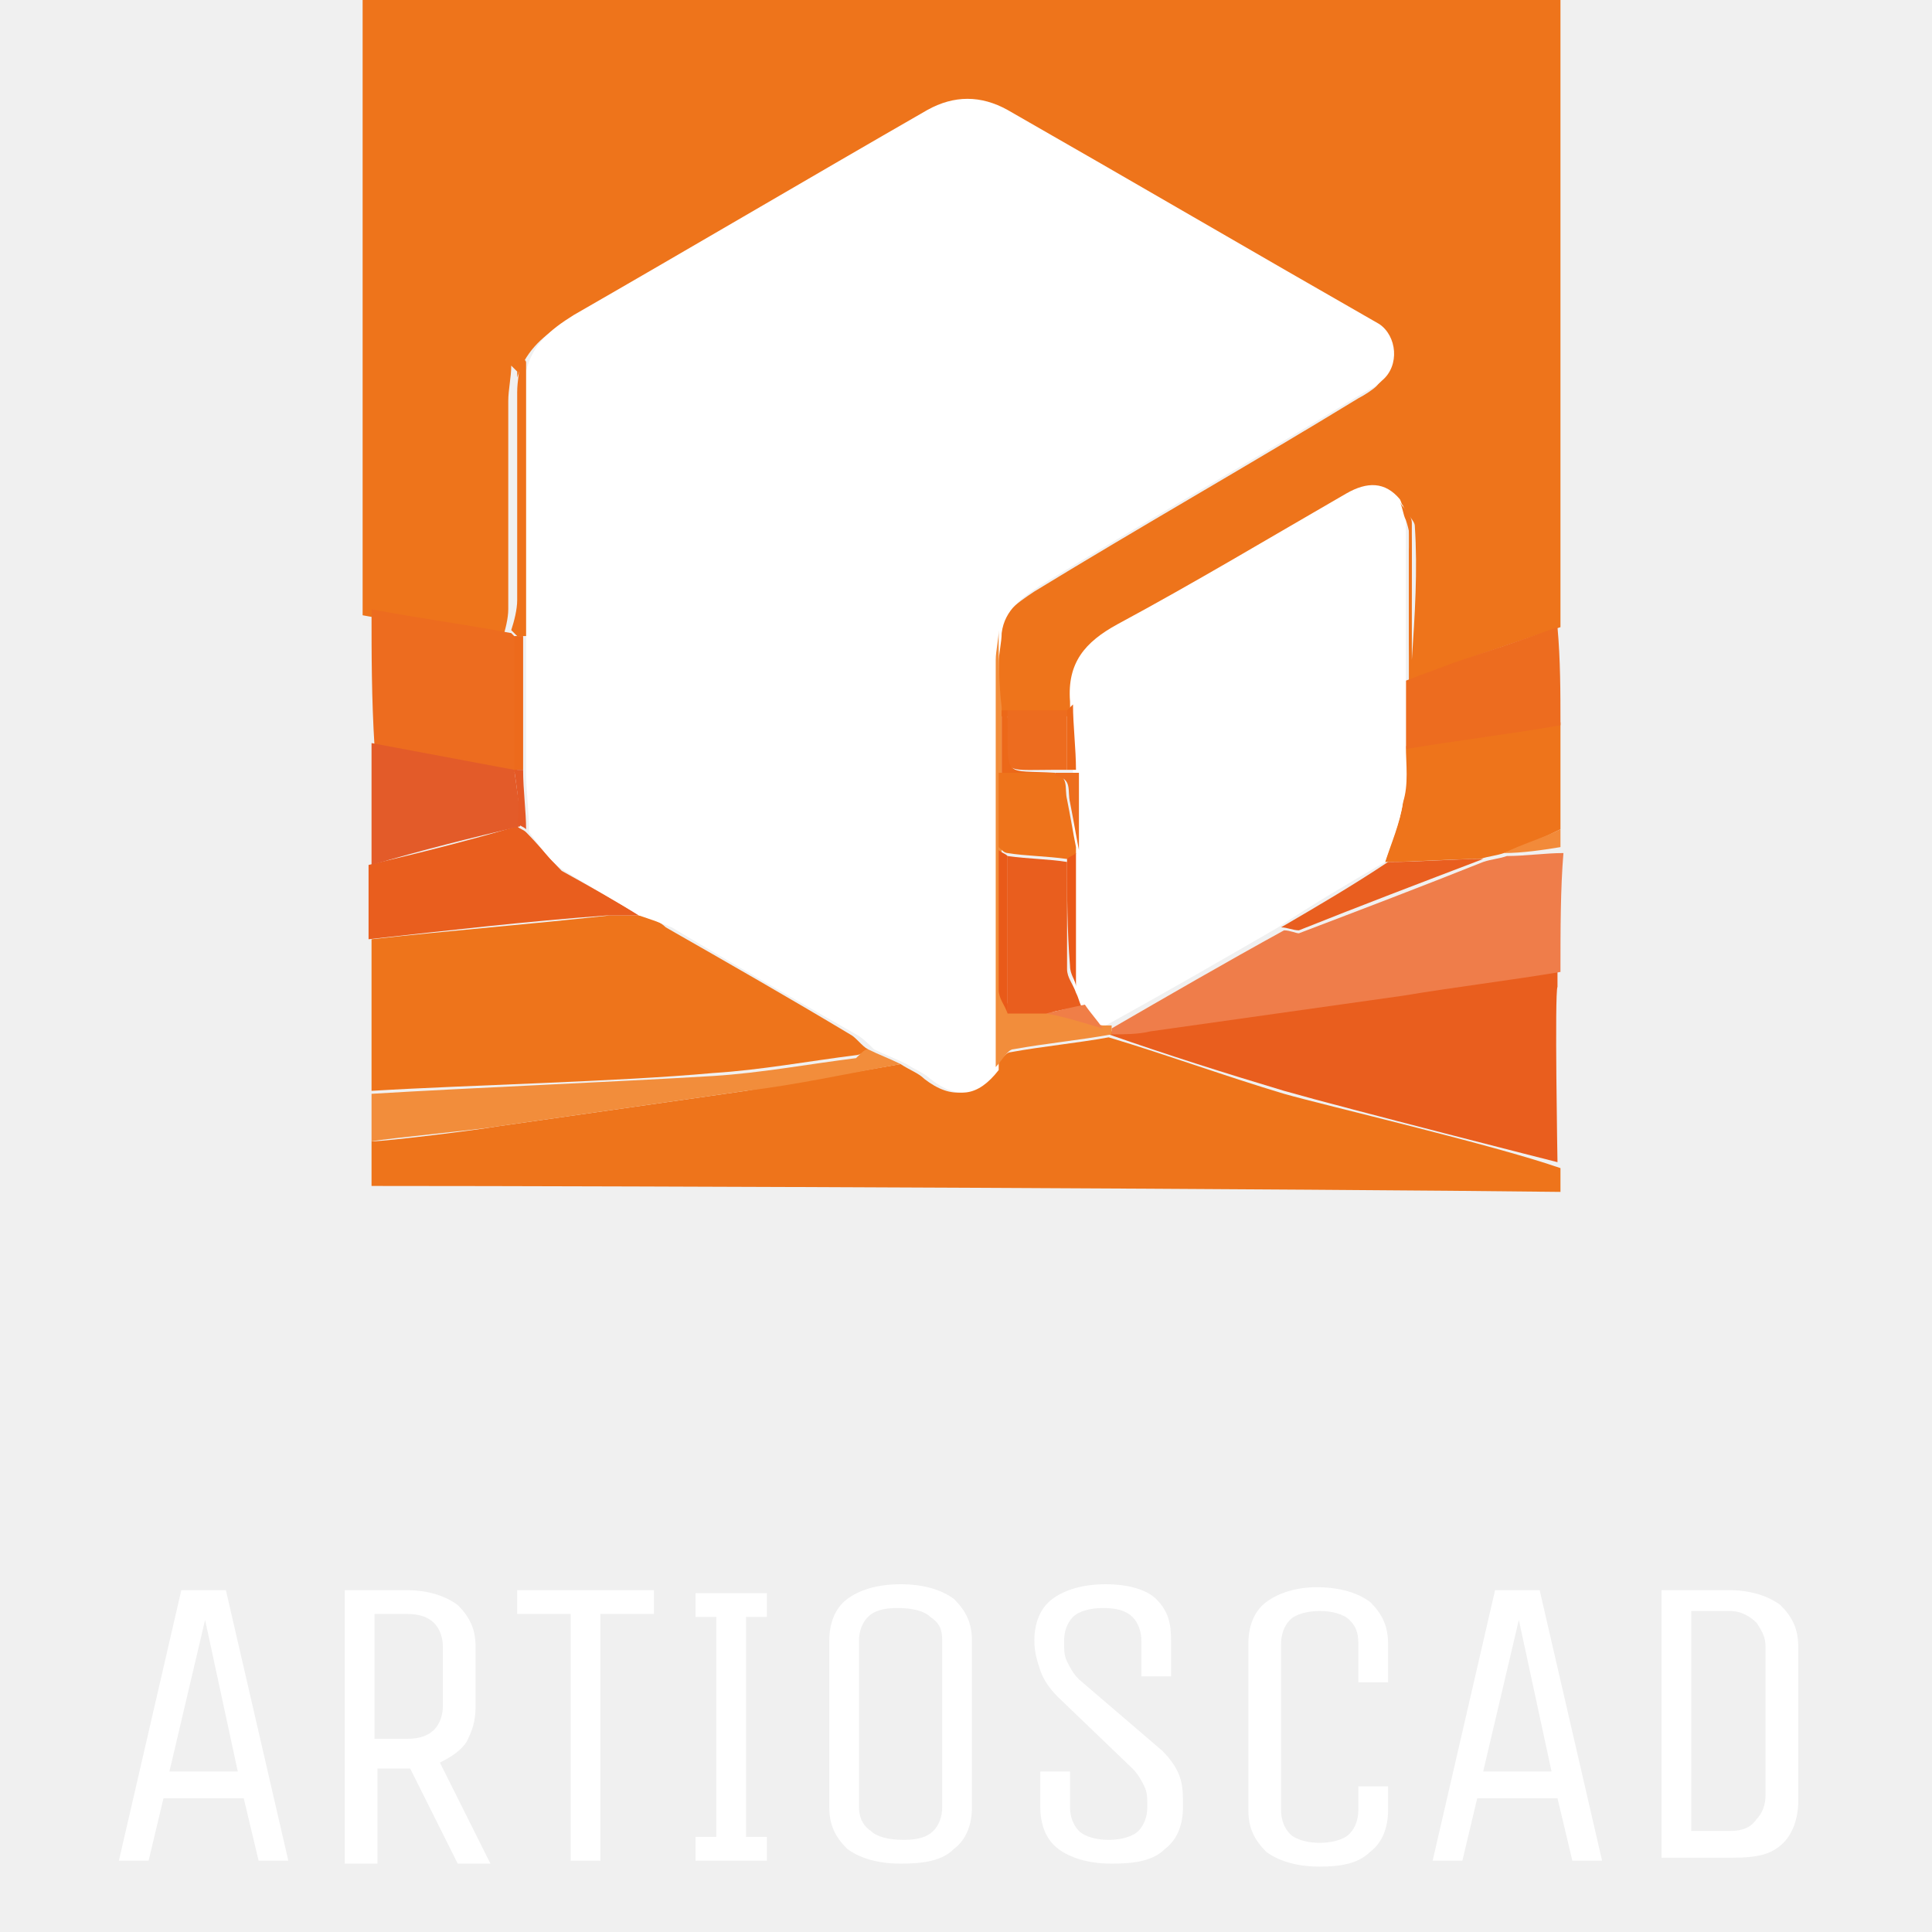
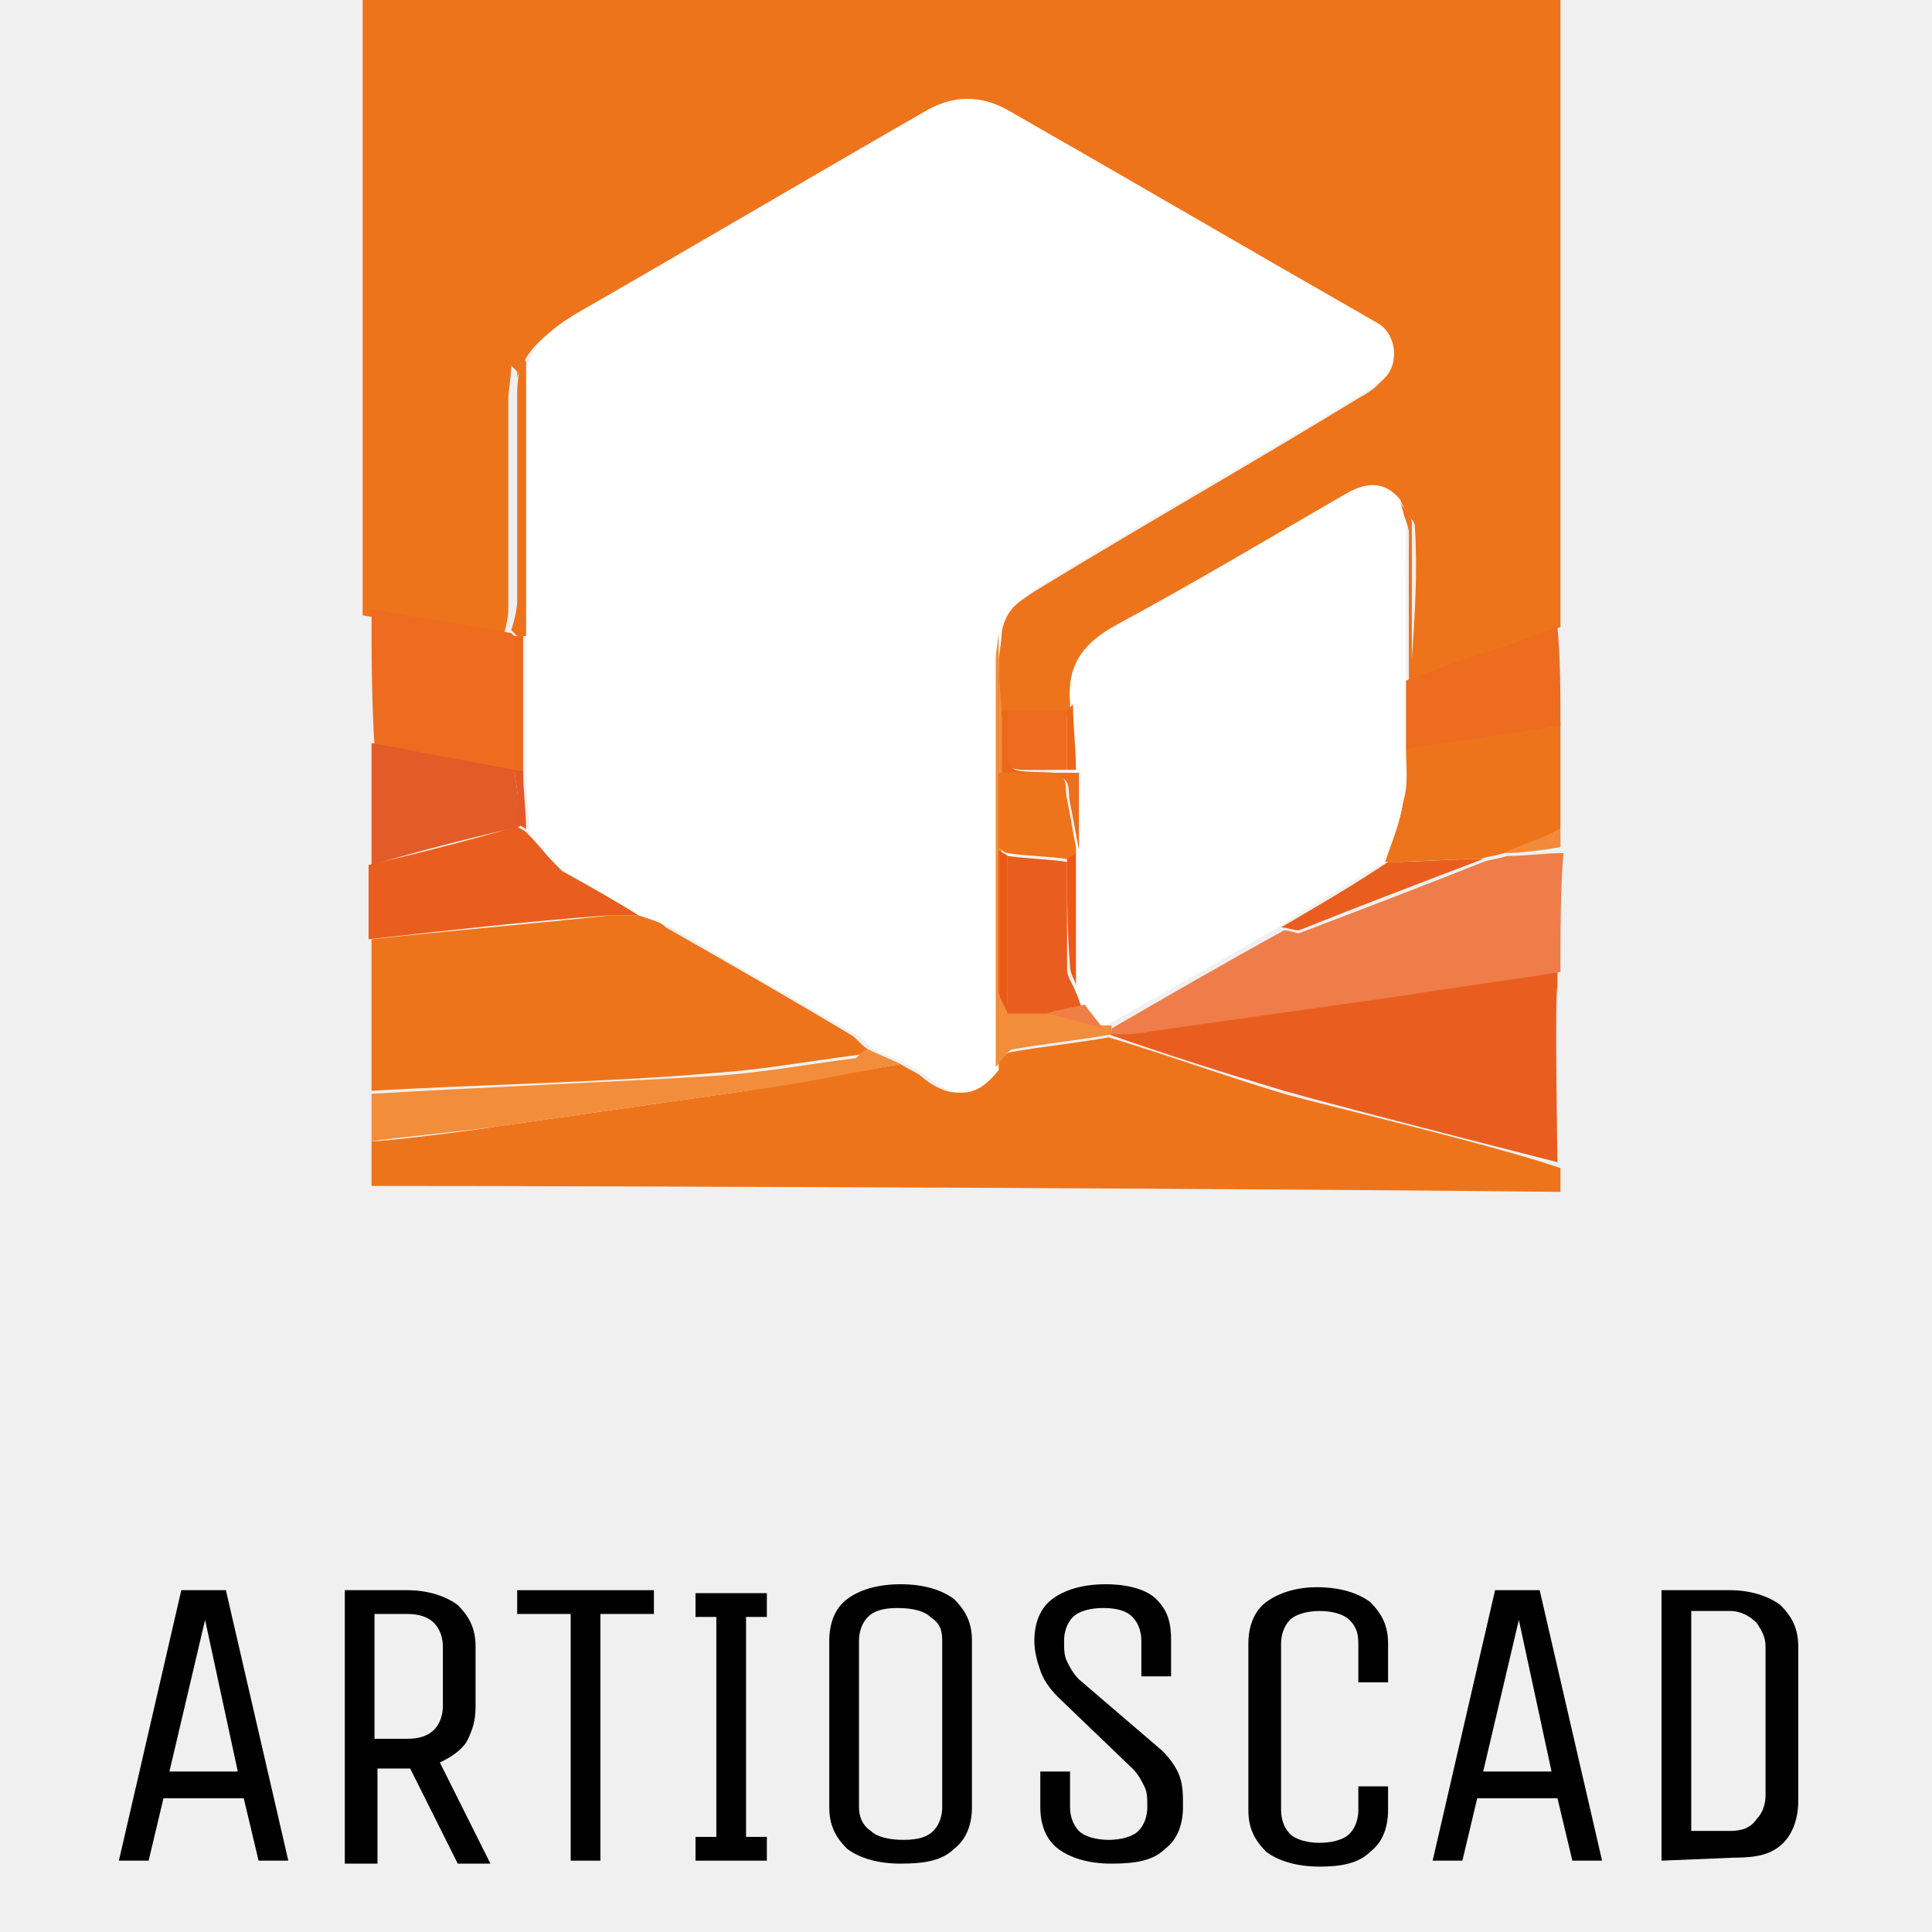
<svg xmlns="http://www.w3.org/2000/svg" version="1.1" id="Layer_1" x="0px" y="0px" viewBox="0 0 65 65" style="enable-background:new 0 0 65 65;" xml:space="preserve">
  <style type="text/css">
- 	.st0{fill:#FFFFFF;}
- 	.st1{fill:#EE741B;}
- 	.st2{fill:#E95E1E;}
- 	.st3{fill:#EF7D4A;}
- 	.st4{fill:#ED6C1F;}
- 	.st5{fill:#E35B29;}
- 	.st6{fill:#F28A39;}
+ 	.st0{fill:#EE741B;}
+ 	.st1{fill:#E95E1E;}
+ 	.st2{fill:#EF7D4A;}
+ 	.st3{fill:#ED6C1F;}
+ 	.st4{fill:#E35B29;}
+ 	.st5{fill:#F28A39;}
+ 	.st6{fill:#FFFFFF;}
	.st7{fill:#F28D3B;}
	.st8{fill:#EE721B;}
	.st9{fill:#EC6819;}
	.st10{fill:#E95E1F;}
	.st11{fill:#ED6A1C;}
	.st12{fill:#E45926;}
	.st13{fill:#EE731B;}
	.st14{fill:#EA5918;}
	.st15{fill:#F07E47;}
	.st16{fill:#ED6E1D;}
	.st17{fill:#E95A19;}
</style>
  <g>
-     <path class="st0" d="M7.6,53.5l2.1,9.1h-1l-0.5-2.1H5.5L5,62.6H4l2.1-9.1H7.6z M5.7,59.6H8l-1.1-5.1L5.7,59.6z" />
-     <path class="st0" d="M11.6,62.6v-9.1h2.1c0.7,0,1.3,0.2,1.7,0.5c0.4,0.4,0.6,0.8,0.6,1.4v2c0,0.5-0.1,0.8-0.3,1.2   c-0.2,0.3-0.5,0.5-0.9,0.7l1.7,3.4h-1.1l-1.6-3.2h-1.1v3.2H11.6z M14.9,55.4c0-0.3-0.1-0.6-0.3-0.8s-0.5-0.3-0.9-0.3h-1.1v4.2h1.1   c0.4,0,0.7-0.1,0.9-0.3c0.2-0.2,0.3-0.5,0.3-0.8V55.4z" />
-     <path class="st0" d="M22,54.3h-1.8v8.3h-1v-8.3h-1.8v-0.8H22V54.3z" />
-     <path class="st0" d="M25.8,62.6h-2.4v-0.8h0.7v-7.4h-0.7v-0.8h2.4v0.8h-0.7v7.4h0.7V62.6z" />
-     <path class="st0" d="M32.7,60.8c0,0.6-0.2,1.1-0.6,1.4c-0.4,0.4-1,0.5-1.8,0.5s-1.4-0.2-1.8-0.5c-0.4-0.4-0.6-0.8-0.6-1.4v-5.6   c0-0.6,0.2-1.1,0.6-1.4c0.4-0.3,1-0.5,1.8-0.5c0.8,0,1.4,0.2,1.8,0.5c0.4,0.4,0.6,0.8,0.6,1.4V60.8z M31.7,55.2   c0-0.4-0.1-0.6-0.4-0.8c-0.2-0.2-0.6-0.3-1.1-0.3c-0.5,0-0.8,0.1-1,0.3c-0.2,0.2-0.3,0.5-0.3,0.8v5.6c0,0.3,0.1,0.6,0.4,0.8   c0.2,0.2,0.6,0.3,1.1,0.3c0.5,0,0.8-0.1,1-0.3c0.2-0.2,0.3-0.5,0.3-0.8V55.2z" />
-     <path class="st0" d="M39.1,58.9c0.3,0.3,0.5,0.6,0.6,0.9c0.1,0.3,0.1,0.6,0.1,1c0,0.6-0.2,1.1-0.6,1.4c-0.4,0.4-1,0.5-1.8,0.5   c-0.8,0-1.4-0.2-1.8-0.5S35,61.4,35,60.8v-1.2h1v1.2c0,0.3,0.1,0.6,0.3,0.8c0.2,0.2,0.6,0.3,1,0.3s0.8-0.1,1-0.3   c0.2-0.2,0.3-0.5,0.3-0.8c0-0.3,0-0.5-0.1-0.7c-0.1-0.2-0.2-0.4-0.4-0.6l-2.5-2.4c-0.3-0.3-0.5-0.6-0.6-0.9c-0.1-0.3-0.2-0.6-0.2-1   c0-0.6,0.2-1.1,0.6-1.4c0.4-0.3,1-0.5,1.8-0.5c0.8,0,1.4,0.2,1.7,0.5c0.4,0.4,0.5,0.8,0.5,1.4v1.2h-1v-1.2c0-0.3-0.1-0.6-0.3-0.8   c-0.2-0.2-0.5-0.3-1-0.3c-0.4,0-0.8,0.1-1,0.3c-0.2,0.2-0.3,0.5-0.3,0.8c0,0.3,0,0.5,0.1,0.7c0.1,0.2,0.2,0.4,0.4,0.6L39.1,58.9z" />
-     <path class="st0" d="M45.7,60.1h1v0.8c0,0.6-0.2,1.1-0.6,1.4c-0.4,0.4-1,0.5-1.7,0.5c-0.8,0-1.4-0.2-1.8-0.5   c-0.4-0.4-0.6-0.8-0.6-1.4v-5.6c0-0.6,0.2-1.1,0.6-1.4c0.4-0.3,1-0.5,1.7-0.5c0.8,0,1.4,0.2,1.8,0.5c0.4,0.4,0.6,0.8,0.6,1.4v1.3   h-1v-1.3c0-0.4-0.1-0.6-0.3-0.8c-0.2-0.2-0.6-0.3-1-0.3c-0.4,0-0.8,0.1-1,0.3c-0.2,0.2-0.3,0.5-0.3,0.8v5.6c0,0.3,0.1,0.6,0.3,0.8   c0.2,0.2,0.6,0.3,1,0.3c0.4,0,0.8-0.1,1-0.3c0.2-0.2,0.3-0.5,0.3-0.8V60.1z" />
-     <path class="st0" d="M51.8,53.5l2.1,9.1h-1l-0.5-2.1h-2.7l-0.5,2.1h-1l2.1-9.1H51.8z M49.9,59.6h2.3l-1.1-5.1L49.9,59.6z" />
-     <path class="st0" d="M55.9,62.6v-9.1h2.3c0.7,0,1.3,0.2,1.7,0.5c0.4,0.4,0.6,0.8,0.6,1.4v5.2c0,0.6-0.2,1.1-0.5,1.4   c-0.4,0.4-0.9,0.5-1.7,0.5H55.9z M59.4,55.4c0-0.3-0.1-0.5-0.3-0.8c-0.2-0.2-0.5-0.4-0.9-0.4h-1.3v7.4h1.3c0.4,0,0.7-0.1,0.9-0.4   c0.2-0.2,0.3-0.5,0.3-0.8V55.4z" />
+     <path d="M7.6,53.5l2.1,9.1h-1l-0.5-2.1H5.5L5,62.6H4l2.1-9.1H7.6z M5.7,59.6H8l-1.1-5.1L5.7,59.6z" />
+     <path d="M11.6,62.6v-9.1h2.1c0.7,0,1.3,0.2,1.7,0.5c0.4,0.4,0.6,0.8,0.6,1.4v2c0,0.5-0.1,0.8-0.3,1.2c-0.2,0.3-0.5,0.5-0.9,0.7   l1.7,3.4h-1.1l-1.6-3.2h-1.1v3.2h-1.1V62.6z M14.9,55.4c0-0.3-0.1-0.6-0.3-0.8s-0.5-0.3-0.9-0.3h-1.1v4.2h1.1   c0.4,0,0.7-0.1,0.9-0.3s0.3-0.5,0.3-0.8V55.4z" />
+     <path d="M22,54.3h-1.8v8.3h-1v-8.3h-1.8v-0.8H22V54.3z" />
+     <path d="M25.8,62.6h-2.4v-0.8h0.7v-7.4h-0.7v-0.8h2.4v0.8h-0.7v7.4h0.7V62.6z" />
+     <path d="M32.7,60.8c0,0.6-0.2,1.1-0.6,1.4c-0.4,0.4-1,0.5-1.8,0.5s-1.4-0.2-1.8-0.5c-0.4-0.4-0.6-0.8-0.6-1.4v-5.6   c0-0.6,0.2-1.1,0.6-1.4c0.4-0.3,1-0.5,1.8-0.5s1.4,0.2,1.8,0.5c0.4,0.4,0.6,0.8,0.6,1.4V60.8z M31.7,55.2c0-0.4-0.1-0.6-0.4-0.8   c-0.2-0.2-0.6-0.3-1.1-0.3s-0.8,0.1-1,0.3s-0.3,0.5-0.3,0.8v5.6c0,0.3,0.1,0.6,0.4,0.8c0.2,0.2,0.6,0.3,1.1,0.3s0.8-0.1,1-0.3   s0.3-0.5,0.3-0.8V55.2z" />
+     <path d="M39.1,58.9c0.3,0.3,0.5,0.6,0.6,0.9c0.1,0.3,0.1,0.6,0.1,1c0,0.6-0.2,1.1-0.6,1.4c-0.4,0.4-1,0.5-1.8,0.5s-1.4-0.2-1.8-0.5   S35,61.4,35,60.8v-1.2h1v1.2c0,0.3,0.1,0.6,0.3,0.8s0.6,0.3,1,0.3s0.8-0.1,1-0.3s0.3-0.5,0.3-0.8s0-0.5-0.1-0.7s-0.2-0.4-0.4-0.6   l-2.5-2.4c-0.3-0.3-0.5-0.6-0.6-0.9c-0.1-0.3-0.2-0.6-0.2-1c0-0.6,0.2-1.1,0.6-1.4c0.4-0.3,1-0.5,1.8-0.5s1.4,0.2,1.7,0.5   c0.4,0.4,0.5,0.8,0.5,1.4v1.2h-1v-1.2c0-0.3-0.1-0.6-0.3-0.8s-0.5-0.3-1-0.3c-0.4,0-0.8,0.1-1,0.3s-0.3,0.5-0.3,0.8s0,0.5,0.1,0.7   s0.2,0.4,0.4,0.6L39.1,58.9z" />
+     <path d="M45.7,60.1h1v0.8c0,0.6-0.2,1.1-0.6,1.4c-0.4,0.4-1,0.5-1.7,0.5c-0.8,0-1.4-0.2-1.8-0.5c-0.4-0.4-0.6-0.8-0.6-1.4v-5.6   c0-0.6,0.2-1.1,0.6-1.4c0.4-0.3,1-0.5,1.7-0.5c0.8,0,1.4,0.2,1.8,0.5c0.4,0.4,0.6,0.8,0.6,1.4v1.3h-1v-1.3c0-0.4-0.1-0.6-0.3-0.8   s-0.6-0.3-1-0.3s-0.8,0.1-1,0.3s-0.3,0.5-0.3,0.8v5.6c0,0.3,0.1,0.6,0.3,0.8s0.6,0.3,1,0.3s0.8-0.1,1-0.3s0.3-0.5,0.3-0.8V60.1z" />
+     <path d="M51.8,53.5l2.1,9.1h-1l-0.5-2.1h-2.7l-0.5,2.1h-1l2.1-9.1H51.8z M49.9,59.6h2.3l-1.1-5.1L49.9,59.6z" />
+     <path d="M55.9,62.6v-9.1h2.3c0.7,0,1.3,0.2,1.7,0.5c0.4,0.4,0.6,0.8,0.6,1.4v5.2c0,0.6-0.2,1.1-0.5,1.4c-0.4,0.4-0.9,0.5-1.7,0.5   L55.9,62.6L55.9,62.6z M59.4,55.4c0-0.3-0.1-0.5-0.3-0.8c-0.2-0.2-0.5-0.4-0.9-0.4h-1.3v7.4h1.3c0.4,0,0.7-0.1,0.9-0.4   c0.2-0.2,0.3-0.5,0.3-0.8V55.4z" />
  </g>
  <g>
-     <path class="st1" d="M52.5,0v21.1c-1.2,0.4-2.4,0.8-3.5,1.2c-0.5,0.2-1.1,0.4-1.6,0.6c0-1.8,0-3.5,0-5.3c0.1,0.3,0.1,0.7,0.1,1   c0,1.2,0,2.4,0,3.6c0.1-1.5,0.2-3,0.1-4.5c0-0.2-0.3-0.4-0.4-0.7c-0.6-0.7-1.3-0.6-2.1,0c-2.2,1.5-4.5,2.9-6.9,4   c-1.4,0.6-2.2,1.4-2.1,2.9c-0.1,0.1-0.1,0.1-0.2,0.2l-2.3,0c0,0,0,0,0,0l-0.1-2.6c0.1-0.8,0.7-1.2,1.3-1.6   c3.6-2.2,7.3-4.3,10.9-6.5c0.2-0.1,0.5-0.3,0.6-0.4c0.6-0.6,0.5-1.7-0.3-2c-4-1.2-7.9-2.8-10.8-5.8c-1.8-1.9-3.3-2.2-5.1-0.6   c-2.4,2.2-5.1,4-8.2,5.1c-2.4,0.8-4,1.4-4.5,3c0-0.1,0-0.1,0-0.2c0,0-0.1-0.1-0.2-0.2c0,0.4-0.1,0.8-0.1,1.2c0,2.3,0,4.7,0,7   c0,0.3-0.1,0.7-0.2,1c-1.6-0.3-3.1-0.5-4.7-0.8V6.7c0-0.1,0-6.7,0-6.7S44.1,0,52.5,0z" />
-     <path class="st1" d="M12.5,39.9c0-0.4,0-0.4,0-0.5c0-1.5,0,0.2,0-1c0.5,0,3.7-0.4,4.2-0.5c2.8-0.4,5.6-0.8,8.4-1.2   c1.7-0.3,3.5-0.6,5.2-0.9c0.3,0.2,0.6,0.3,0.8,0.5c0.9,0.7,1.7,0.6,2.3-0.3c0.2-0.2,0.4-0.6,0.6-0.6c1.1-0.2,2.2-0.3,3.3-0.5   c2,0.6,3.9,1.3,5.9,1.9c1.4,0.4,7,1.7,9.3,2.5c0,0,0-2.8,0,0.8C44.4,40,21.3,39.9,12.5,39.9z" />
-     <path class="st1" d="M12.5,31.6c2.7-0.3,5.3-0.5,8-0.8c0.4,0,0.7,0,1.1,0c0.3,0.1,0.6,0.2,0.8,0.4c2.1,1.2,4.2,2.4,6.2,3.6   c0.2,0.1,0.4,0.4,0.6,0.5c-0.1,0.1-0.3,0.2-0.4,0.2c-1.6,0.2-3.2,0.5-4.8,0.6c-3.3,0.3-8.2,0.4-11.5,0.6   C12.5,35.3,12.5,32.1,12.5,31.6z" />
-     <path class="st2" d="M43.2,36.7c-2-0.6-3.9-1.2-5.9-1.9c0,0,0-0.1,0-0.1c0.4,0,0.9-0.1,1.3-0.1c2.8-0.4,5.7-0.8,8.5-1.2   c1.8-0.2,3.5-0.5,5.3-0.8c0,0.2,0,0.4,0,0.6c-0.1,0.2,0,5.9,0,5.9S45.3,37.3,43.2,36.7z" />
-     <path class="st3" d="M52.5,32.7c-1.8,0.3-3.5,0.5-5.3,0.8c-2.8,0.4-5.7,0.8-8.5,1.2c-0.4,0.1-0.9,0.1-1.3,0.1c0-0.1,0-0.1,0-0.2   c1.9-1.1,3.8-2.2,5.8-3.3c0.2,0,0.4,0.1,0.5,0.1c2.1-0.8,4.2-1.6,6.2-2.4c0.3-0.1,0.5-0.1,0.8-0.2c0.6,0,1.3-0.1,1.9-0.1   C52.5,29.9,52.5,31.3,52.5,32.7z" />
-     <path class="st4" d="M12.5,20.5c1.6,0.3,3.1,0.5,4.7,0.8c0.1,0.1,0.1,0.1,0.2,0.2c0,1.5,0,3,0,4.5c-1.6-0.3-3.2-0.6-4.8-0.9   C12.5,23.5,12.5,22,12.5,20.5z" />
-     <path class="st1" d="M50.6,28.7c-0.3,0.1-0.5,0.1-0.8,0.2c-1.1,0-2.1,0.1-3.2,0.1c0.2-0.7,0.5-1.3,0.6-2c0.1-0.6,0-1.2,0.1-1.9   c1.7-0.3,3.4-0.5,5.2-0.8c0,1.2,0,2.4,0,3.6C51.9,28.2,51.2,28.5,50.6,28.7z" />
-     <path class="st2" d="M21.5,30.8c-0.4,0-0.7,0-1.1,0c-2.7,0.2-5.3,0.5-8,0.8c0-0.8,0-1.7,0-2.5c1.7-0.4,3.3-0.8,5-1.3   c0.1,0.1,0.2,0.1,0.3,0.2c0.4,0.4,0.8,0.9,1.2,1.3C19.8,29.8,20.7,30.3,21.5,30.8z" />
-     <path class="st5" d="M17.5,27.8c-1.7,0.4-3.3,0.8-5,1.3c0-1.4,0-2.7,0-4.1c1.6,0.3,3.2,0.6,4.8,0.9c0,0,0,0,0,0   C17.4,26.6,17.5,27.2,17.5,27.8z" />
-     <path class="st4" d="M52.5,24.4c-1.7,0.3-3.4,0.5-5.2,0.8c0-0.8,0-1.6,0-2.3c0.5-0.2,1.1-0.4,1.6-0.6c1.2-0.4,2.4-0.8,3.5-1.2   C52.5,22.2,52.5,23.3,52.5,24.4z" />
-     <path class="st6" d="M50.6,28.7c0.6-0.3,1.3-0.5,1.9-0.8c0,0.2,0,0.4,0,0.6C51.9,28.6,51.2,28.7,50.6,28.7z" />
-     <path class="st0" d="M21.5,30.8c-0.8-0.5-1.7-1-2.5-1.5c-0.5-0.3-0.8-0.8-1.2-1.3c0-0.7-0.1-1.4-0.1-2c0-1.5,0-3,0-4.5c0-3,0-6,0-9   c0.2-0.9,0.8-1.4,1.6-1.9c4-2.3,7.9-4.6,11.9-6.9c0.9-0.5,1.8-0.5,2.7,0c4.2,2.4,8.3,4.8,12.5,7.2c0.6,0.4,0.7,1.4,0.1,1.9   c-0.2,0.2-0.4,0.3-0.6,0.4c-3.6,2.2-7.3,4.3-10.9,6.5c-0.6,0.4-1.2,0.8-1.3,1.6c0,0.3-0.1,0.7-0.1,1c0,4.6,0,9.1,0,13.7   c-0.7,0.9-1.4,1-2.3,0.3c-0.2-0.2-0.5-0.3-0.8-0.5c-0.4-0.2-0.7-0.3-1.1-0.5c-0.2-0.2-0.4-0.4-0.6-0.5c-2.1-1.2-4.2-2.4-6.2-3.6   C22.1,31,21.8,30.9,21.5,30.8z" />
-     <path class="st0" d="M47.3,22.8c0,0.8,0,1.6,0,2.3c0,0.6,0.1,1.3-0.1,1.9c-0.1,0.7-0.4,1.4-0.6,2c-1.2,0.7-2.4,1.4-3.6,2.2   c-1.9,1.1-3.8,2.2-5.8,3.3c-0.1,0-0.2,0-0.3,0c-0.2-0.3-0.4-0.5-0.6-0.8c-0.1-0.2-0.1-0.3-0.2-0.5c0-1.5,0-3,0-4.5   c0-0.1,0-0.1,0-0.2c0-0.9,0-1.8,0-2.7c0-0.7-0.1-1.5-0.1-2.2c-0.1-1.3,0.5-2,1.6-2.6c2.6-1.4,5.1-2.9,7.7-4.4   c0.7-0.4,1.3-0.4,1.8,0.2c0.1,0.2,0.1,0.4,0.2,0.6C47.3,19.3,47.3,21,47.3,22.8z" />
-     <path class="st7" d="M37.1,34.5c0.1,0,0.2,0,0.3,0c0,0.1,0,0.1,0,0.2c0,0,0,0.1,0,0.1c-1.1,0.2-2.2,0.3-3.3,0.5   c-0.2,0-0.4,0.4-0.6,0.6c0-4.6,0-9.1,0-13.7c0-0.3,0.1-0.7,0.1-1c0,0.9,0,1.8,0.1,2.6c0,0.7,0,1.5,0,2.2c0,0.8,0,1.7,0,2.5   c0,1.6,0,3.1,0,4.7c0,0.3,0.2,0.5,0.3,0.8c0.4,0,0.8,0,1.3,0C35.8,34.2,36.4,34.4,37.1,34.5z" />
-     <path class="st4" d="M33.9,23.9c0.7,0,1.4,0,2,0c0,0.7,0,1.4,0,2c-0.2,0-0.3,0-0.5,0c-1.7,0-1.6,0.2-1.6-1.6   C33.9,24.2,33.9,24.1,33.9,23.9z" />
+     <path class="st0" d="M52.5,0v21.1c-1.2,0.4-2.4,0.8-3.5,1.2c-0.5,0.2-1.1,0.4-1.6,0.6c0-1.8,0-3.5,0-5.3c0.1,0.3,0.1,0.7,0.1,1   c0,1.2,0,2.4,0,3.6c0.1-1.5,0.2-3,0.1-4.5c0-0.2-0.3-0.4-0.4-0.7c-0.6-0.7-1.3-0.6-2.1,0c-2.2,1.5-4.5,2.9-6.9,4   c-1.4,0.6-2.2,1.4-2.1,2.9C36,24,36,24,35.9,24.1h-2.3l0,0l-0.1-2.6c0.1-0.8,0.7-1.2,1.3-1.6c3.6-2.2,7.3-4.3,10.9-6.5   c0.2-0.1,0.5-0.3,0.6-0.4c0.6-0.6,0.5-1.7-0.3-2c-4-1.2-7.9-2.8-10.8-5.8c-1.8-1.9-3.3-2.2-5.1-0.6c-2.4,2.2-5.1,4-8.2,5.1   c-2.4,0.8-4,1.4-4.5,3c0-0.1,0-0.1,0-0.2c0,0-0.1-0.1-0.2-0.2c0,0.4-0.1,0.8-0.1,1.2c0,2.3,0,4.7,0,7c0,0.3-0.1,0.7-0.2,1   c-1.6-0.3-3.1-0.5-4.7-0.8v-14c0-0.1,0-6.7,0-6.7S44.1,0,52.5,0z" />
+     <path class="st0" d="M12.5,39.9c0-0.4,0-0.4,0-0.5c0-1.5,0,0.2,0-1c0.5,0,3.7-0.4,4.2-0.5c2.8-0.4,5.6-0.8,8.4-1.2   c1.7-0.3,3.5-0.6,5.2-0.9c0.3,0.2,0.6,0.3,0.8,0.5c0.9,0.7,1.7,0.6,2.3-0.3c0.2-0.2,0.4-0.6,0.6-0.6c1.1-0.2,2.2-0.3,3.3-0.5   c2,0.6,3.9,1.3,5.9,1.9c1.4,0.4,7,1.7,9.3,2.5c0,0,0-2.8,0,0.8C44.4,40,21.3,39.9,12.5,39.9z" />
+     <path class="st0" d="M12.5,31.6c2.7-0.3,5.3-0.5,8-0.8c0.4,0,0.7,0,1.1,0c0.3,0.1,0.6,0.2,0.8,0.4c2.1,1.2,4.2,2.4,6.2,3.6   c0.2,0.1,0.4,0.4,0.6,0.5c-0.1,0.1-0.3,0.2-0.4,0.2c-1.6,0.2-3.2,0.5-4.8,0.6c-3.3,0.3-8.2,0.4-11.5,0.6   C12.5,35.3,12.5,32.1,12.5,31.6z" />
+     <path class="st1" d="M43.2,36.7c-2-0.6-3.9-1.2-5.9-1.9v-0.1c0.4,0,0.9-0.1,1.3-0.1c2.8-0.4,5.7-0.8,8.5-1.2   c1.8-0.2,3.5-0.5,5.3-0.8c0,0.2,0,0.4,0,0.6c-0.1,0.2,0,5.9,0,5.9S45.3,37.3,43.2,36.7z" />
+     <path class="st2" d="M52.5,32.7c-1.8,0.3-3.5,0.5-5.3,0.8c-2.8,0.4-5.7,0.8-8.5,1.2c-0.4,0.1-0.9,0.1-1.3,0.1c0-0.1,0-0.1,0-0.2   c1.9-1.1,3.8-2.2,5.8-3.3c0.2,0,0.4,0.1,0.5,0.1c2.1-0.8,4.2-1.6,6.2-2.4c0.3-0.1,0.5-0.1,0.8-0.2c0.6,0,1.3-0.1,1.9-0.1   C52.5,29.9,52.5,31.3,52.5,32.7z" />
+     <path class="st3" d="M12.5,20.5c1.6,0.3,3.1,0.5,4.7,0.8c0.1,0.1,0.1,0.1,0.2,0.2c0,1.5,0,3,0,4.5c-1.6-0.3-3.2-0.6-4.8-0.9   C12.5,23.5,12.5,22,12.5,20.5z" />
+     <path class="st0" d="M50.6,28.7c-0.3,0.1-0.5,0.1-0.8,0.2c-1.1,0-2.1,0.1-3.2,0.1c0.2-0.7,0.5-1.3,0.6-2c0.1-0.6,0-1.2,0.1-1.9   c1.7-0.3,3.4-0.5,5.2-0.8c0,1.2,0,2.4,0,3.6C51.9,28.2,51.2,28.5,50.6,28.7z" />
+     <path class="st1" d="M21.5,30.8c-0.4,0-0.7,0-1.1,0c-2.7,0.2-5.3,0.5-8,0.8c0-0.8,0-1.7,0-2.5c1.7-0.4,3.3-0.8,5-1.3   c0.1,0.1,0.2,0.1,0.3,0.2c0.4,0.4,0.8,0.9,1.2,1.3C19.8,29.8,20.7,30.3,21.5,30.8z" />
+     <path class="st4" d="M17.5,27.8c-1.7,0.4-3.3,0.8-5,1.3c0-1.4,0-2.7,0-4.1c1.6,0.3,3.2,0.6,4.8,0.9l0,0   C17.4,26.6,17.5,27.2,17.5,27.8z" />
+     <path class="st3" d="M52.5,24.4c-1.7,0.3-3.4,0.5-5.2,0.8c0-0.8,0-1.6,0-2.3c0.5-0.2,1.1-0.4,1.6-0.6c1.2-0.4,2.4-0.8,3.5-1.2   C52.5,22.2,52.5,23.3,52.5,24.4z" />
+     <path class="st5" d="M50.6,28.7c0.6-0.3,1.3-0.5,1.9-0.8c0,0.2,0,0.4,0,0.6C51.9,28.6,51.2,28.7,50.6,28.7z" />
+     <path class="st6" d="M21.5,30.8c-0.8-0.5-1.7-1-2.5-1.5c-0.5-0.3-0.8-0.8-1.2-1.3c0-0.7-0.1-1.4-0.1-2c0-1.5,0-3,0-4.5c0-3,0-6,0-9   c0.2-0.9,0.8-1.4,1.6-1.9c4-2.3,7.9-4.6,11.9-6.9c0.9-0.5,1.8-0.5,2.7,0c4.2,2.4,8.3,4.8,12.5,7.2c0.6,0.4,0.7,1.4,0.1,1.9   c-0.2,0.2-0.4,0.3-0.6,0.4c-3.6,2.2-7.3,4.3-10.9,6.5c-0.6,0.4-1.2,0.8-1.3,1.6c0,0.3-0.1,0.7-0.1,1c0,4.6,0,9.1,0,13.7   c-0.7,0.9-1.4,1-2.3,0.3c-0.2-0.2-0.5-0.3-0.8-0.5c-0.4-0.2-0.7-0.3-1.1-0.5c-0.2-0.2-0.4-0.4-0.6-0.5c-2.1-1.2-4.2-2.4-6.2-3.6   C22.1,31,21.8,30.9,21.5,30.8z" />
+     <path class="st6" d="M47.3,22.8c0,0.8,0,1.6,0,2.3c0,0.6,0.1,1.3-0.1,1.9c-0.1,0.7-0.4,1.4-0.6,2c-1.2,0.7-2.4,1.4-3.6,2.2   c-1.9,1.1-3.8,2.2-5.8,3.3c-0.1,0-0.2,0-0.3,0c-0.2-0.3-0.4-0.5-0.6-0.8c-0.1-0.2-0.1-0.3-0.2-0.5c0-1.5,0-3,0-4.5   c0-0.1,0-0.1,0-0.2c0-0.9,0-1.8,0-2.7c0-0.7-0.1-1.5-0.1-2.2c-0.1-1.3,0.5-2,1.6-2.6c2.6-1.4,5.1-2.9,7.7-4.4   c0.7-0.4,1.3-0.4,1.8,0.2c0.1,0.2,0.1,0.4,0.2,0.6C47.3,19.3,47.3,21,47.3,22.8z" />
+     <path class="st7" d="M37.1,34.5c0.1,0,0.2,0,0.3,0c0,0.1,0,0.1,0,0.2v0.1c-1.1,0.2-2.2,0.3-3.3,0.5c-0.2,0-0.4,0.4-0.6,0.6   c0-4.6,0-9.1,0-13.7c0-0.3,0.1-0.7,0.1-1c0,0.9,0,1.8,0.1,2.6c0,0.7,0,1.5,0,2.2c0,0.8,0,1.7,0,2.5c0,1.6,0,3.1,0,4.7   c0,0.3,0.2,0.5,0.3,0.8c0.4,0,0.8,0,1.3,0C35.8,34.2,36.4,34.4,37.1,34.5z" />
+     <path class="st3" d="M33.9,23.9c0.7,0,1.4,0,2,0c0,0.7,0,1.4,0,2c-0.2,0-0.3,0-0.5,0c-1.7,0-1.6,0.2-1.6-1.6   C33.9,24.2,33.9,24.1,33.9,23.9z" />
    <path class="st8" d="M17.7,12.4c0,3,0,6,0,9c-0.1,0-0.2,0-0.3,0c-0.1-0.1-0.1-0.1-0.2-0.2c0.1-0.3,0.2-0.7,0.2-1c0-2.3,0-4.7,0-7   c0-0.4,0.1-0.8,0.1-1.2c0.1,0.1,0.2,0.1,0.2,0.2C17.7,12.3,17.7,12.3,17.7,12.4z" />
    <path class="st8" d="M47.3,17.5c-0.1-0.2-0.1-0.4-0.2-0.6c0.1,0.2,0.4,0.4,0.4,0.7c0,1.5,0,3-0.1,4.5c0-1.2,0-2.4,0-3.6   C47.5,18.2,47.4,17.8,47.3,17.5z" />
-     <path class="st9" d="M33.9,23.9c0,0.2,0,0.3,0,0.5c0,1.8-0.1,1.5,1.6,1.6c0,0,0,0.1,0,0.1c-0.6,0-1.2,0-1.8,0c0-0.7,0-1.5,0-2.2   C33.7,23.9,33.8,23.9,33.9,23.9z" />
+     <path class="st9" d="M33.9,23.9c0,0.2,0,0.3,0,0.5c0,1.8-0.1,1.5,1.6,1.6v0.1c-0.6,0-1.2,0-1.8,0c0-0.7,0-1.5,0-2.2   C33.7,23.9,33.8,23.9,33.9,23.9z" />
    <path class="st9" d="M35.9,25.9c0-0.7,0-1.4,0-2c0.1-0.1,0.1-0.1,0.2-0.2c0,0.7,0.1,1.5,0.1,2.2C36.2,25.9,36,25.9,35.9,25.9z" />
    <path class="st7" d="M29.2,35.3c0.4,0.2,0.7,0.3,1.1,0.5c-1.7,0.3-3.5,0.7-5.2,0.9c-2.8,0.4-5.6,0.8-8.4,1.2   c-0.5,0.1-3.7,0.4-4.2,0.5c0-0.9,0,0.5,0-1.6c3.3-0.2,8.2-0.4,11.5-0.6c1.6-0.1,3.2-0.4,4.8-0.6C29,35.4,29.1,35.3,29.2,35.3z" />
    <path class="st10" d="M43.1,31.2c1.2-0.7,2.4-1.4,3.6-2.2c1.1,0,2.1-0.1,3.2-0.1c-2.1,0.8-4.2,1.6-6.2,2.4   C43.5,31.3,43.3,31.2,43.1,31.2z" />
-     <path class="st11" d="M17.3,21.4c0.1,0,0.2,0,0.3,0c0,1.5,0,3,0,4.5c-0.1,0-0.2,0-0.3,0c0,0,0,0,0,0C17.3,24.4,17.3,22.9,17.3,21.4   z" />
+     <path class="st11" d="M17.3,21.4c0.1,0,0.2,0,0.3,0c0,1.5,0,3,0,4.5c-0.1,0-0.2,0-0.3,0l0,0C17.3,24.4,17.3,22.9,17.3,21.4z" />
    <path class="st12" d="M17.3,25.9c0.1,0,0.2,0,0.3,0c0,0.7,0.1,1.4,0.1,2c-0.1-0.1-0.2-0.1-0.3-0.2C17.5,27.2,17.4,26.6,17.3,25.9z" />
-     <path class="st2" d="M35.2,34.1c-0.4,0-0.8,0-1.3,0c0-1.8,0-3.5,0-5.3c0.7,0.1,1.4,0.1,2,0.2c0,1.2,0,2.4,0,3.6   c0,0.3,0.2,0.5,0.3,0.8c0.1,0.2,0.1,0.3,0.2,0.5C36,33.9,35.6,34,35.2,34.1z" />
-     <path class="st13" d="M35.9,28.9c-0.7-0.1-1.4-0.1-2-0.2c-0.1,0-0.2-0.1-0.3-0.2c0-0.8,0-1.7,0-2.5c0.6,0,1.2,0,1.8,0   c0.6,0.1,0.4,0.5,0.5,0.9c0.1,0.5,0.2,1.1,0.3,1.6c0,0.1,0,0.1,0,0.2C36.2,28.8,36,28.9,35.9,28.9z" />
-     <path class="st14" d="M35.9,28.9c0.1-0.1,0.2-0.1,0.3-0.2c0,1.5,0,3,0,4.5C36.2,33,36,32.8,36,32.5C35.9,31.3,35.9,30.1,35.9,28.9z   " />
+     <path class="st1" d="M35.2,34.1c-0.4,0-0.8,0-1.3,0c0-1.8,0-3.5,0-5.3c0.7,0.1,1.4,0.1,2,0.2c0,1.2,0,2.4,0,3.6   c0,0.3,0.2,0.5,0.3,0.8c0.1,0.2,0.1,0.3,0.2,0.5C36,33.9,35.6,34,35.2,34.1z" />
+     <path class="st13" d="M35.9,28.9c-0.7-0.1-1.4-0.1-2-0.2c-0.1,0-0.2-0.1-0.3-0.2c0-0.8,0-1.7,0-2.5c0.6,0,1.2,0,1.8,0   c0.6,0.1,0.4,0.5,0.5,0.9c0.1,0.5,0.2,1.1,0.3,1.6c0,0.1,0,0.1,0,0.2S36,28.9,35.9,28.9z" />
+     <path class="st14" d="M35.9,28.9c0.1-0.1,0.2-0.1,0.3-0.2c0,1.5,0,3,0,4.5c0-0.2-0.2-0.4-0.2-0.7C35.9,31.3,35.9,30.1,35.9,28.9z" />
    <path class="st15" d="M35.2,34.1c0.4-0.1,0.8-0.2,1.3-0.3c0.2,0.3,0.4,0.5,0.6,0.8C36.4,34.4,35.8,34.2,35.2,34.1z" />
    <path class="st16" d="M36.3,28.6c-0.1-0.5-0.2-1.1-0.3-1.6c-0.1-0.4,0.1-0.8-0.5-0.9c0-0.1,0-0.1,0-0.1c0.2,0,0.3,0,0.5,0   c0.1,0,0.2,0,0.3,0C36.3,26.8,36.3,27.7,36.3,28.6z" />
    <path class="st17" d="M33.6,28.6c0.1,0.1,0.2,0.1,0.3,0.2c0,1.8,0,3.5,0,5.3c-0.1-0.3-0.3-0.5-0.3-0.8   C33.6,31.7,33.6,30.1,33.6,28.6z" />
  </g>
</svg>
